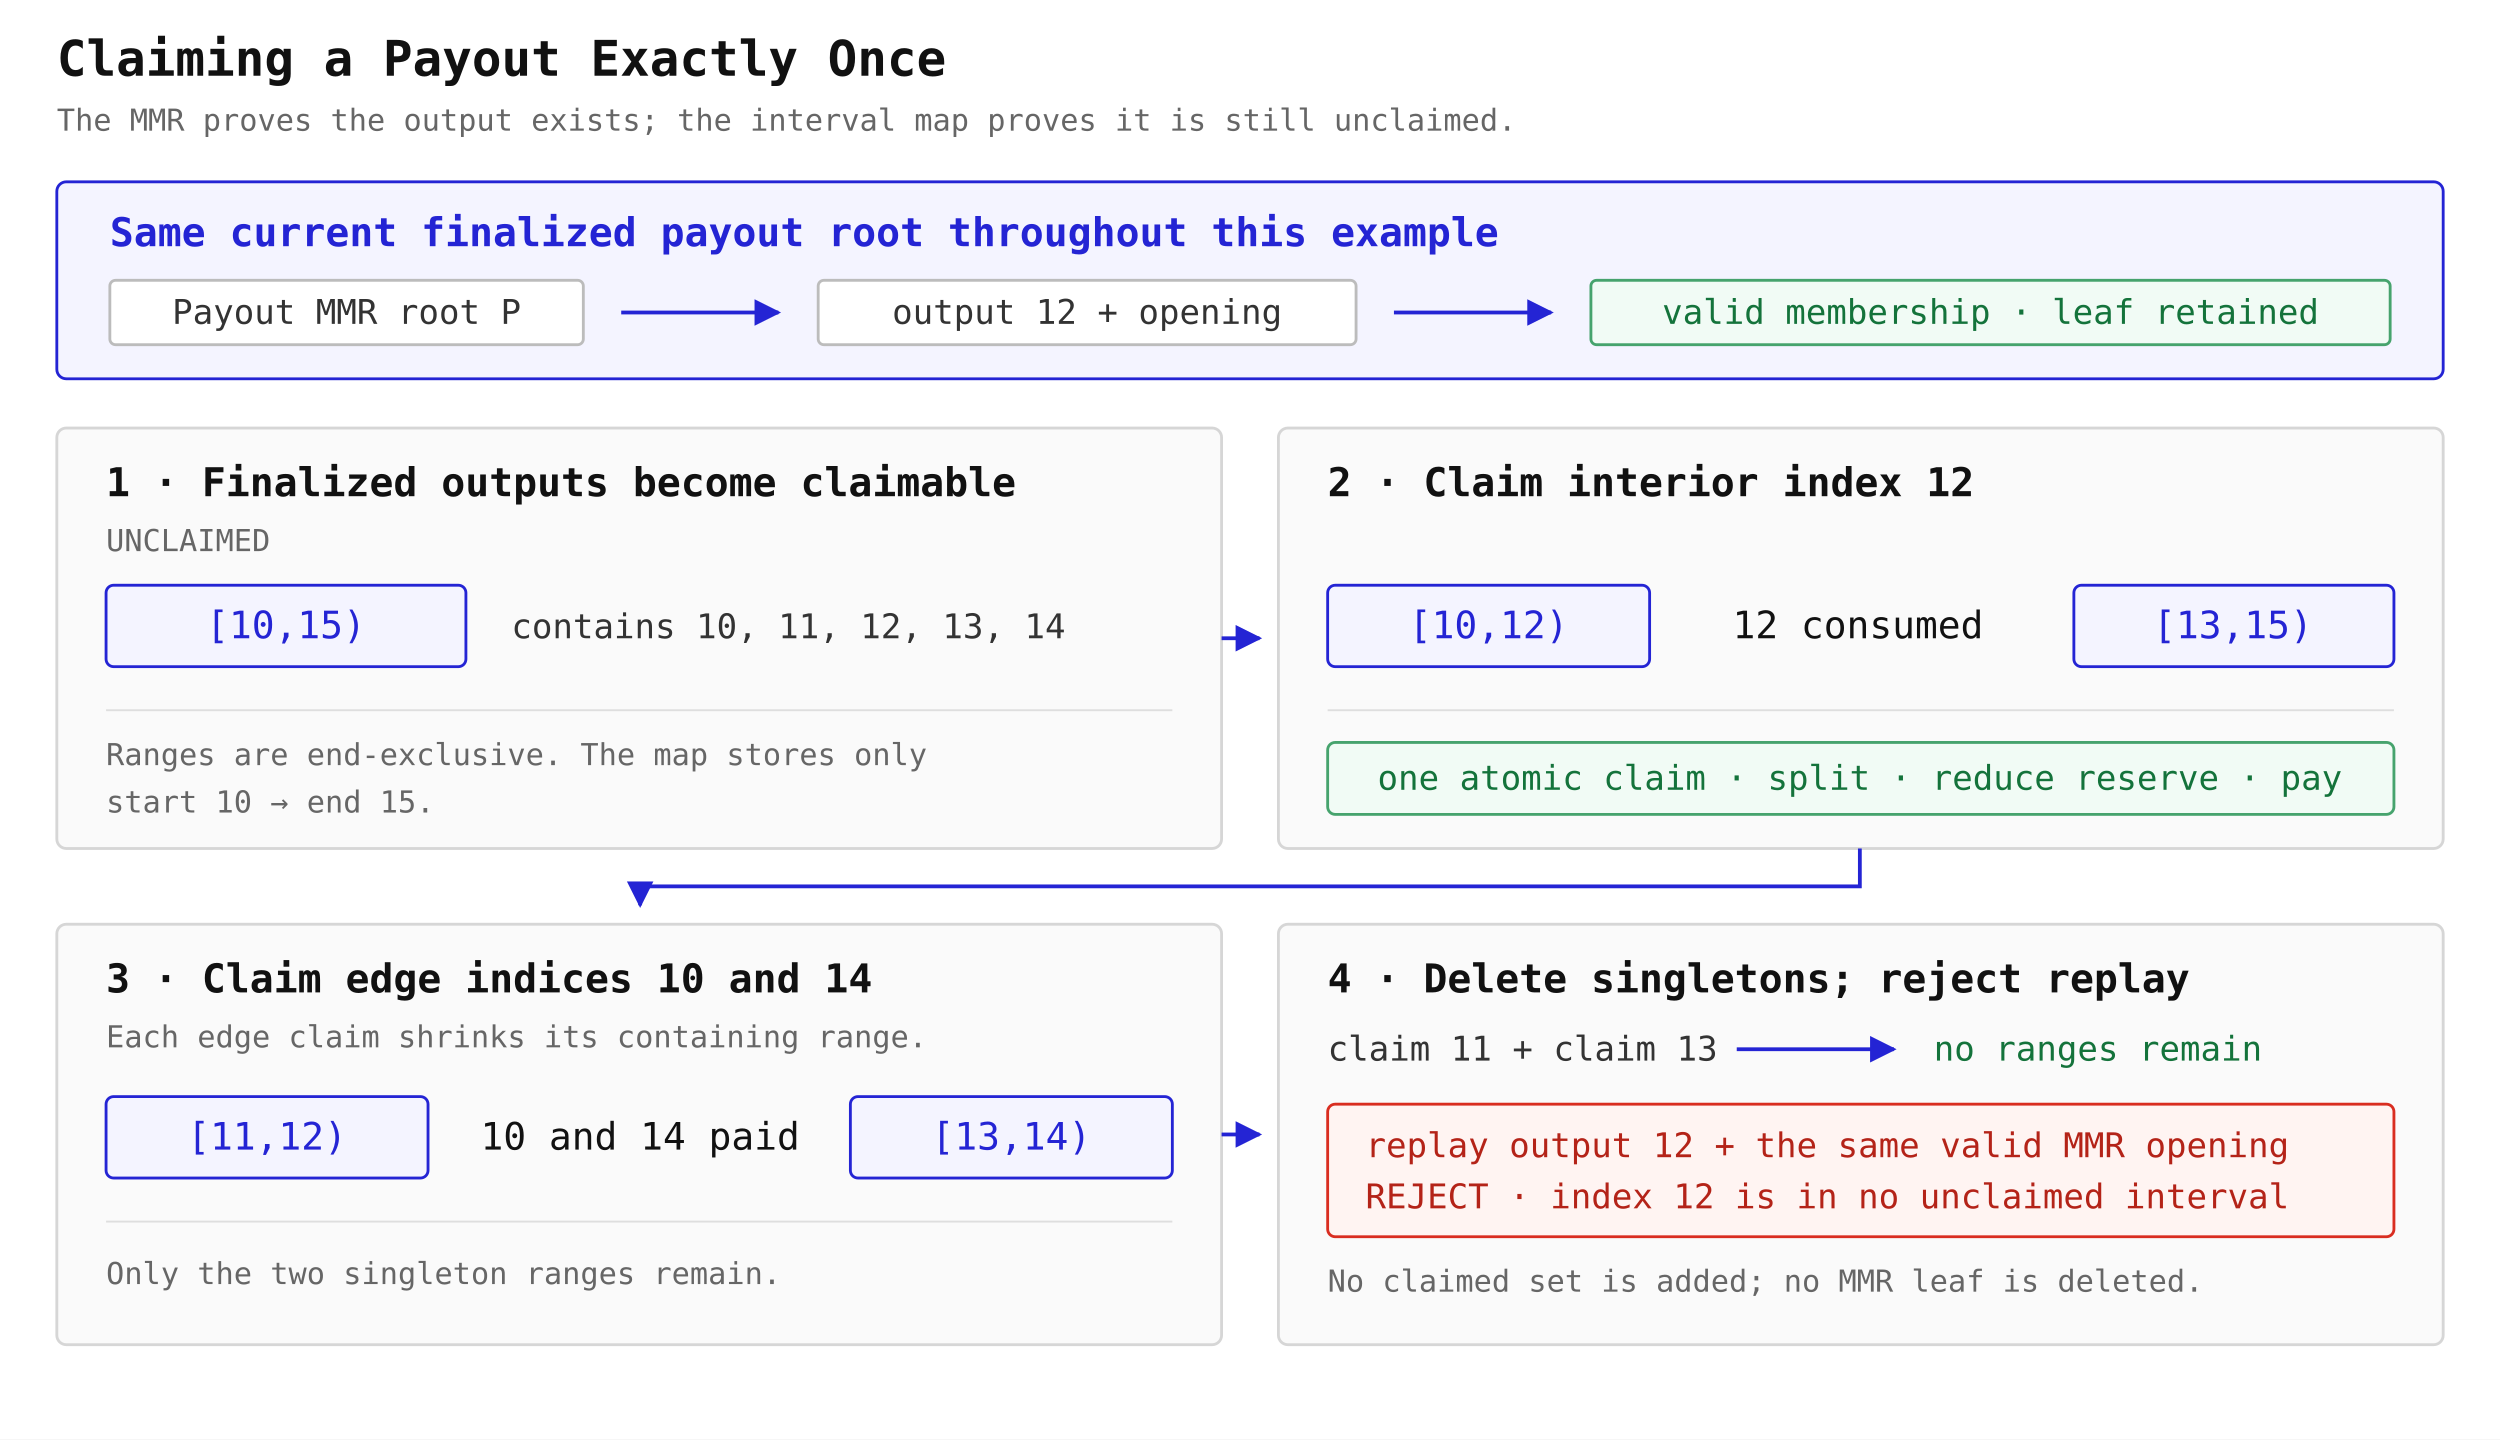
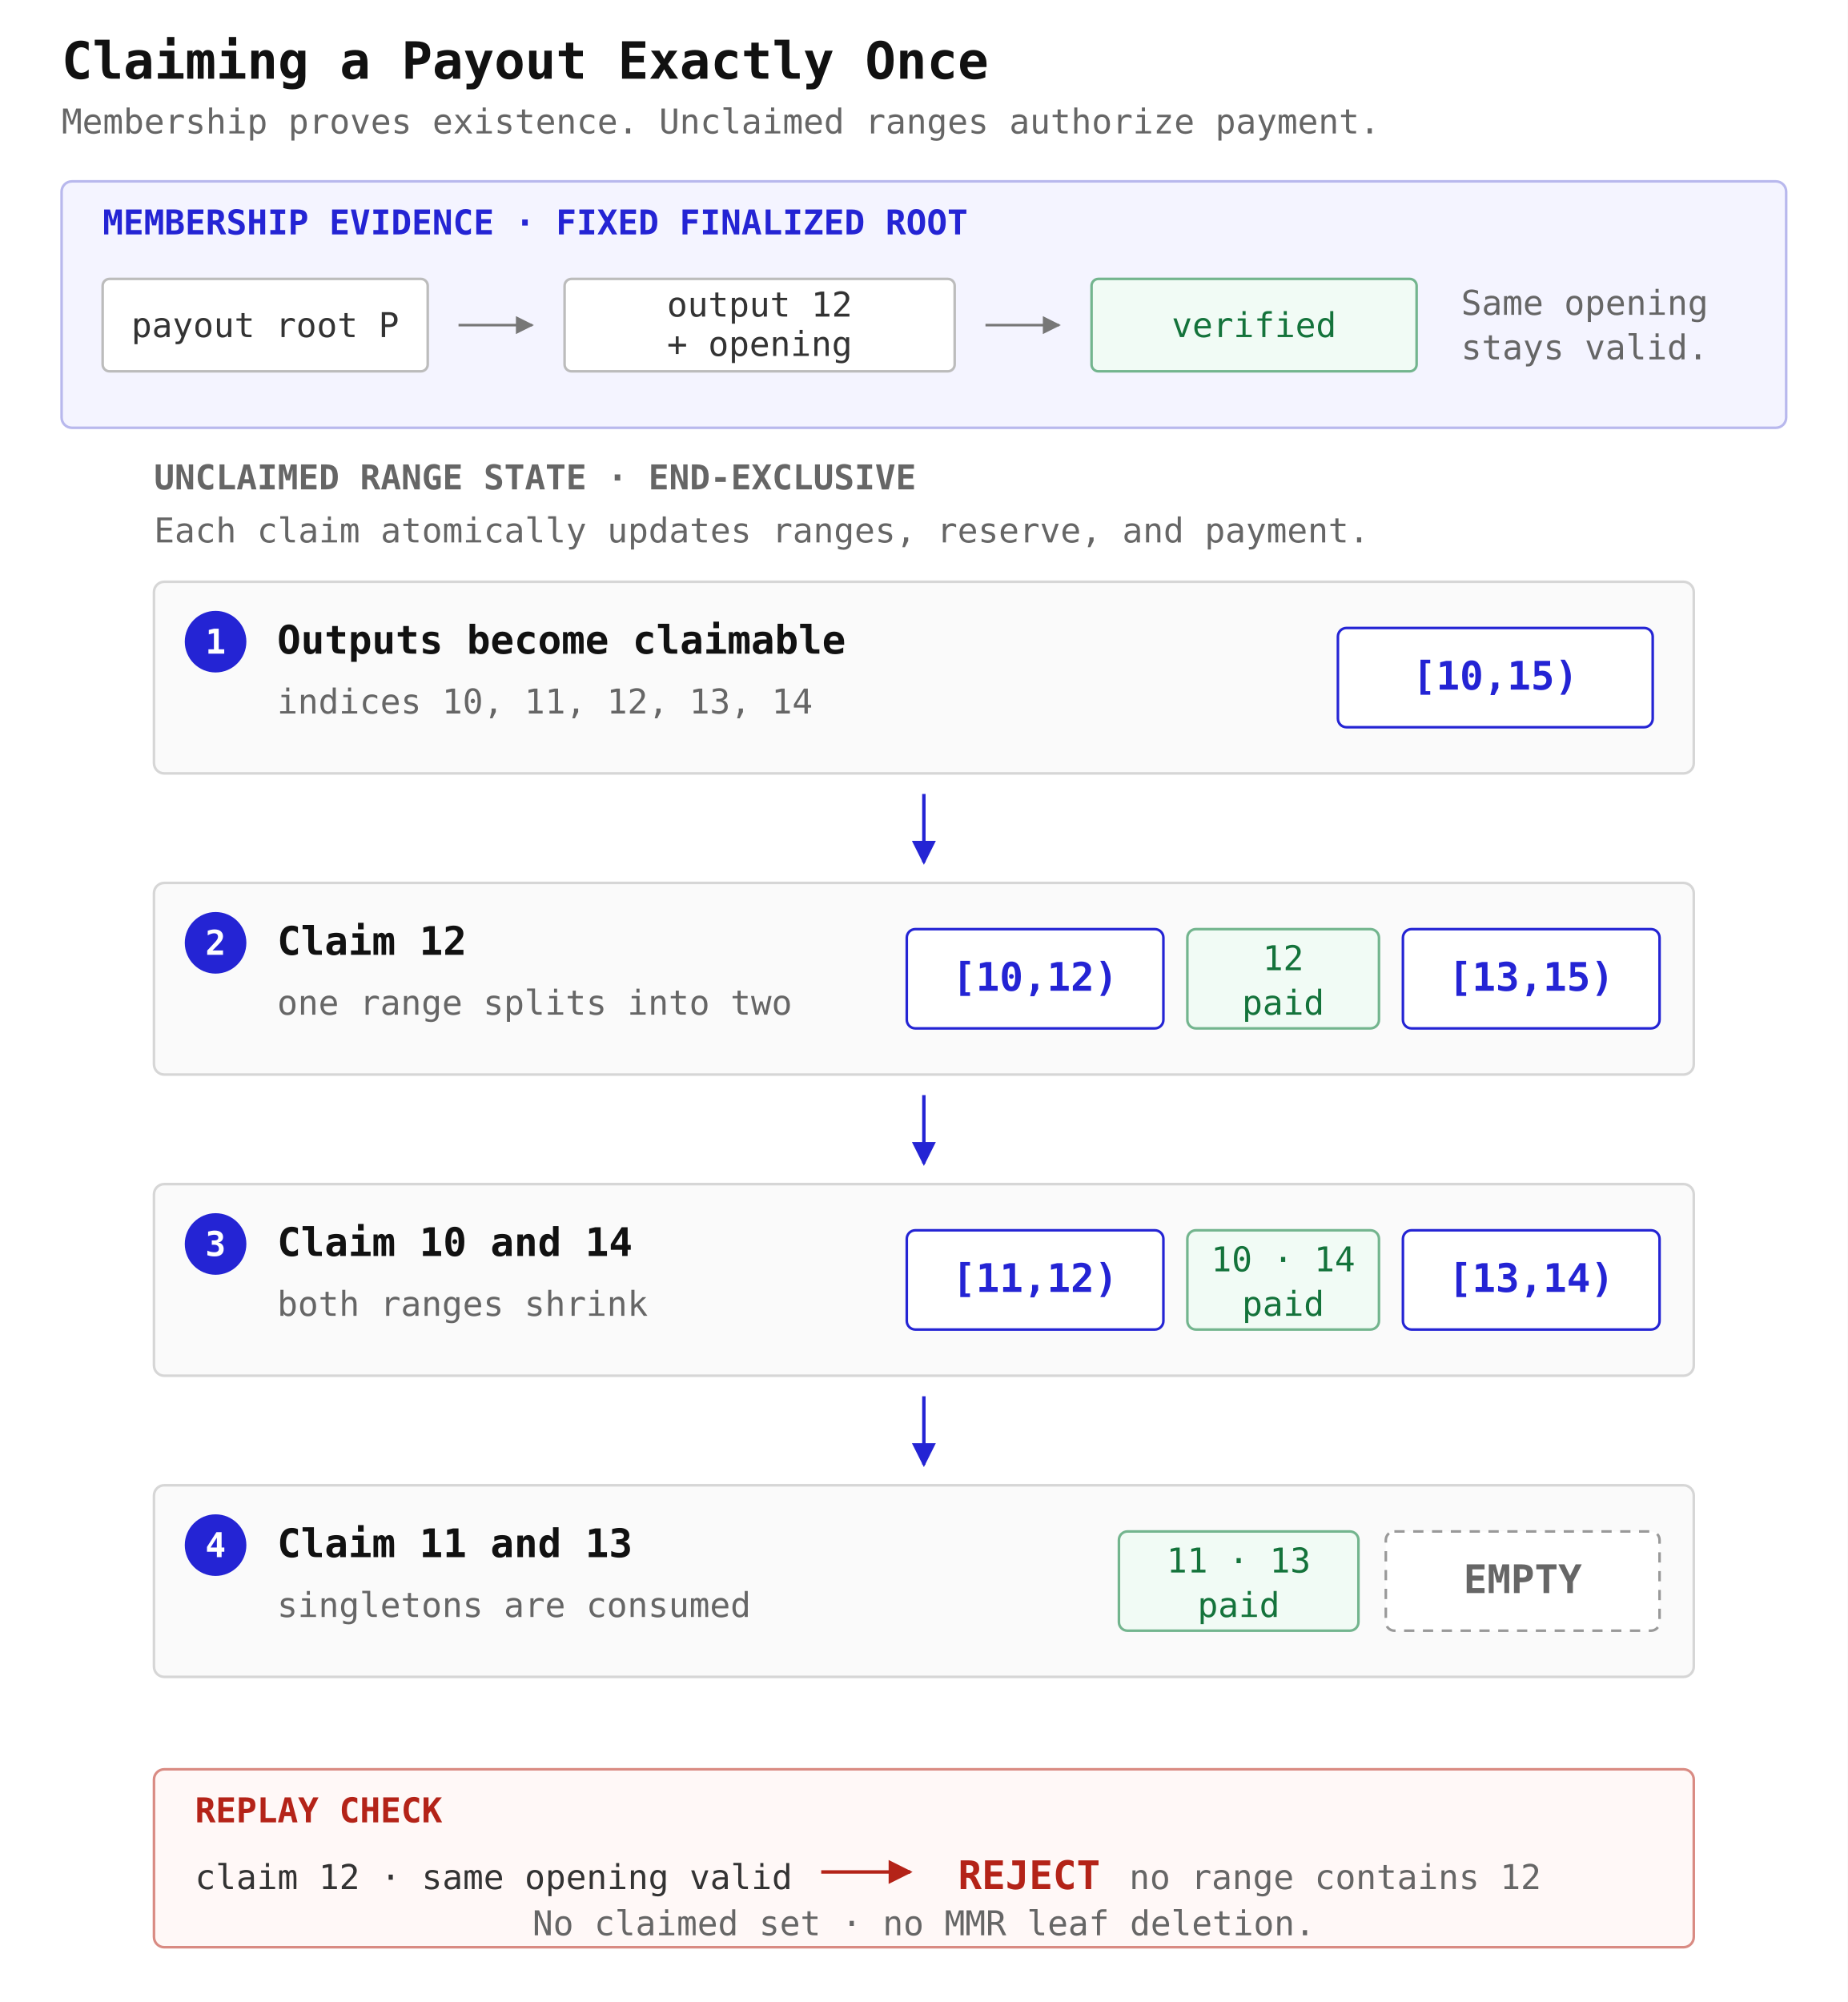
- <svg xmlns="http://www.w3.org/2000/svg" viewBox="0 0 1320 760" role="img" aria-labelledby="title description">
-   <rect width="1320" height="760" fill="#fff" />
+ <svg xmlns="http://www.w3.org/2000/svg" viewBox="0 0 1080 1170" role="img" aria-labelledby="title description">
+   <rect width="1080" height="1170" fill="#fff" />
  <style>
    text { font-family: ui-monospace, SFMono-Regular, Menlo, Monaco, Consolas, monospace; }
-     .title { font-size: 26px; font-weight: 700; fill: #111; }
-     .heading { font-size: 21px; font-weight: 700; fill: #111; }
-     .label { font-size: 18px; fill: #333; }
-     .note { font-size: 16px; fill: #666; }
-     .mono { font-size: 20px; fill: #111; }
+     .title { font-size: 30px; font-weight: 700; fill: #111; }
+     .subtitle { font-size: 20px; fill: #666; }
+     .eyebrow { font-size: 20px; font-weight: 700; fill: #666; }
+     .heading { font-size: 23px; font-weight: 700; fill: #111; }
+     .label { font-size: 20px; fill: #333; }
+     .note { font-size: 20px; fill: #666; }
+     .range { font-size: 23px; font-weight: 700; fill: #2424d4; text-anchor: middle; }
    .center { text-anchor: middle; }
    .right { text-anchor: end; }
    .blue { fill: #2424d4; }
    .green { fill: #14733b; }
    .red { fill: #b42318; }
-     .panel { fill: #fafafa; stroke: #d6d6d6; stroke-width: 1.5; }
+     .evidence { fill: #f4f4ff; stroke: #b8b8ed; stroke-width: 1.5; }
+     .step { fill: #fafafa; stroke: #d6d6d6; stroke-width: 1.5; }
    .record { fill: #fff; stroke: #bcbcbc; stroke-width: 1.5; }
-     .selected { fill: #f4f4ff; stroke: #2424d4; stroke-width: 1.5; }
-     .accepted { fill: #f1fbf5; stroke: #46a36d; stroke-width: 1.5; }
-     .rejected { fill: #fff4f2; stroke: #d92d20; stroke-width: 1.5; }
-     .link { fill: none; stroke: #999; stroke-width: 1.5; }
-     .arrow { fill: none; stroke: #2424d4; stroke-width: 2; marker-end: url(#arrow); }
-     .rule { stroke: #dedede; stroke-width: 1; }
+     .chip { fill: #fff; stroke: #2424d4; stroke-width: 1.5; }
+     .paid { fill: #f1fbf5; stroke: #73b58e; stroke-width: 1.5; }
+     .empty { fill: #fff; stroke: #999; stroke-width: 1.5; stroke-dasharray: 6 5; }
+     .replay { fill: #fff8f7; stroke: #d98b83; stroke-width: 1.5; }
+     .number { fill: #2424d4; }
+     .number-text { font-size: 20px; font-weight: 700; fill: #fff; text-anchor: middle; }
+     .flow { fill: none; stroke: #2424d4; stroke-width: 2; marker-end: url(#arrow); }
+     .thin-flow { fill: none; stroke: #777; stroke-width: 1.5; marker-end: url(#gray-arrow); }
+     .reject-flow { fill: none; stroke: #b42318; stroke-width: 2; marker-end: url(#red-arrow); }
  </style>
  <defs>
-     <marker id="arrow" viewBox="0 0 10 10" refX="9" refY="5" markerWidth="7" markerHeight="7" orient="auto-start-reverse">
+     <marker id="arrow" viewBox="0 0 10 10" refX="9" refY="5" markerWidth="7" markerHeight="7" orient="auto">
      <path d="M0 0 L10 5 L0 10 z" fill="#2424d4" />
    </marker>
+     <marker id="gray-arrow" viewBox="0 0 10 10" refX="9" refY="5" markerWidth="7" markerHeight="7" orient="auto">
+       <path d="M0 0 L10 5 L0 10 z" fill="#777" />
+     </marker>
+     <marker id="red-arrow" viewBox="0 0 10 10" refX="9" refY="5" markerWidth="7" markerHeight="7" orient="auto">
+       <path d="M0 0 L10 5 L0 10 z" fill="#b42318" />
+     </marker>
  </defs>
-   <text class="title" x="30" y="40">Claiming a Payout Exactly Once</text>
-   <text class="note" x="30" y="69">The MMR proves the output exists; the interval map proves it is still unclaimed.</text>
-   <rect class="selected" x="30" y="96" width="1260" height="104" rx="5" />
-   <text class="heading blue" x="58" y="130">Same current finalized payout root throughout this example</text>
-   <rect class="record" x="58" y="148" width="250" height="34" rx="3" />
-   <text class="label center" x="183" y="171">Payout MMR root P</text>
-   <path class="arrow" d="M328 165 H411" />
-   <rect class="record" x="432" y="148" width="284" height="34" rx="3" />
-   <text class="label center" x="574" y="171">output 12 + opening</text>
-   <path class="arrow" d="M736 165 H819" />
-   <rect class="accepted" x="840" y="148" width="422" height="34" rx="3" />
-   <text class="label center green" x="1051" y="171">valid membership · leaf retained</text>
-   <rect class="panel" x="30" y="226" width="615" height="222" rx="5" />
-   <text class="heading" x="56" y="262">1 · Finalized outputs become claimable</text>
-   <text class="note" x="56" y="291">UNCLAIMED</text>
-   <rect class="selected" x="56" y="309" width="190" height="43" rx="4" />
-   <text class="mono center blue" x="151" y="337">[10,15)</text>
-   <text class="label" x="270" y="337">contains 10, 11, 12, 13, 14</text>
-   <path class="rule" d="M56 375 H619" />
-   <text class="note" x="56" y="404">Ranges are end-exclusive. The map stores only</text>
-   <text class="note" x="56" y="429">start 10 → end 15.</text>
-   <rect class="panel" x="675" y="226" width="615" height="222" rx="5" />
-   <text class="heading" x="701" y="262">2 · Claim interior index 12</text>
-   <rect class="selected" x="701" y="309" width="170" height="43" rx="4" />
-   <text class="mono center blue" x="786" y="337">[10,12)</text>
-   <text class="mono center" x="981" y="337">12 consumed</text>
-   <rect class="selected" x="1095" y="309" width="169" height="43" rx="4" />
-   <text class="mono center blue" x="1179" y="337">[13,15)</text>
-   <path class="rule" d="M701 375 H1264" />
-   <rect class="accepted" x="701" y="392" width="563" height="38" rx="4" />
-   <text class="label center green" x="982" y="417">one atomic claim · split · reduce reserve · pay</text>
-   <path class="arrow" d="M645 337 H665" />
-   <path class="arrow" d="M982 448 V468 H338 V478" />
-   <rect class="panel" x="30" y="488" width="615" height="222" rx="5" />
-   <text class="heading" x="56" y="524">3 · Claim edge indices 10 and 14</text>
-   <text class="note" x="56" y="553">Each edge claim shrinks its containing range.</text>
-   <rect class="selected" x="56" y="579" width="170" height="43" rx="4" />
-   <text class="mono center blue" x="141" y="607">[11,12)</text>
-   <text class="mono center" x="338" y="607">10 and 14 paid</text>
-   <rect class="selected" x="449" y="579" width="170" height="43" rx="4" />
-   <text class="mono center blue" x="534" y="607">[13,14)</text>
-   <path class="rule" d="M56 645 H619" />
-   <text class="note" x="56" y="678">Only the two singleton ranges remain.</text>
-   <path class="arrow" d="M645 599 H665" />
-   <rect class="panel" x="675" y="488" width="615" height="222" rx="5" />
-   <text class="heading" x="701" y="524">4 · Delete singletons; reject replay</text>
-   <text class="label" x="701" y="560">claim 11 + claim 13</text>
-   <path class="arrow" d="M917 554 H1000" />
-   <text class="label green" x="1021" y="560">no ranges remain</text>
-   <rect class="rejected" x="701" y="583" width="563" height="70" rx="4" />
-   <text class="label red" x="721" y="611">replay output 12 + the same valid MMR opening</text>
-   <text class="label red" x="721" y="638">REJECT · index 12 is in no unclaimed interval</text>
-   <text class="note" x="701" y="682">No claimed set is added; no MMR leaf is deleted.</text>
+   <text class="title" x="36" y="46">Claiming a Payout Exactly Once</text>
+   <text class="subtitle" x="36" y="78">Membership proves existence. Unclaimed ranges authorize payment.</text>
+   <rect class="evidence" x="36" y="106" width="1008" height="144" rx="6" />
+   <text class="eyebrow blue" x="60" y="137">MEMBERSHIP EVIDENCE · FIXED FINALIZED ROOT</text>
+   <rect class="record" x="60" y="163" width="190" height="54" rx="4" />
+   <text class="label center" x="155" y="197">payout root P</text>
+   <path class="thin-flow" d="M268 190 H311" />
+   <rect class="record" x="330" y="163" width="228" height="54" rx="4" />
+   <text class="label center" x="444" y="185">output 12</text>
+   <text class="label center" x="444" y="208">+ opening</text>
+   <path class="thin-flow" d="M576 190 H619" />
+   <rect class="paid" x="638" y="163" width="190" height="54" rx="4" />
+   <text class="label center green" x="733" y="197">verified</text>
+   <text class="note" x="854" y="184">Same opening</text>
+   <text class="note" x="854" y="210">stays valid.</text>
+   <text class="eyebrow" x="90" y="286">UNCLAIMED RANGE STATE · END-EXCLUSIVE</text>
+   <text class="note" x="90" y="317">Each claim atomically updates ranges, reserve, and payment.</text>
+   <rect class="step" x="90" y="340" width="900" height="112" rx="6" />
+   <circle class="number" cx="126" cy="375" r="18" />
+   <text class="number-text" x="126" y="382">1</text>
+   <text class="heading" x="162" y="382">Outputs become claimable</text>
+   <text class="note" x="162" y="417">indices 10, 11, 12, 13, 14</text>
+   <rect class="chip" x="782" y="367" width="184" height="58" rx="5" />
+   <text class="range" x="874" y="403">[10,15)</text>
+   <path class="flow" d="M540 464 V504" />
+   <rect class="step" x="90" y="516" width="900" height="112" rx="6" />
+   <circle class="number" cx="126" cy="551" r="18" />
+   <text class="number-text" x="126" y="558">2</text>
+   <text class="heading" x="162" y="558">Claim 12</text>
+   <text class="note" x="162" y="593">one range splits into two</text>
+   <rect class="chip" x="530" y="543" width="150" height="58" rx="5" />
+   <text class="range" x="605" y="579">[10,12)</text>
+   <rect class="paid" x="694" y="543" width="112" height="58" rx="5" />
+   <text class="label center green" x="750" y="567">12</text>
+   <text class="note center green" x="750" y="593">paid</text>
+   <rect class="chip" x="820" y="543" width="150" height="58" rx="5" />
+   <text class="range" x="895" y="579">[13,15)</text>
+   <path class="flow" d="M540 640 V680" />
+   <rect class="step" x="90" y="692" width="900" height="112" rx="6" />
+   <circle class="number" cx="126" cy="727" r="18" />
+   <text class="number-text" x="126" y="734">3</text>
+   <text class="heading" x="162" y="734">Claim 10 and 14</text>
+   <text class="note" x="162" y="769">both ranges shrink</text>
+   <rect class="chip" x="530" y="719" width="150" height="58" rx="5" />
+   <text class="range" x="605" y="755">[11,12)</text>
+   <rect class="paid" x="694" y="719" width="112" height="58" rx="5" />
+   <text class="label center green" x="750" y="743">10 · 14</text>
+   <text class="note center green" x="750" y="769">paid</text>
+   <rect class="chip" x="820" y="719" width="150" height="58" rx="5" />
+   <text class="range" x="895" y="755">[13,14)</text>
+   <path class="flow" d="M540 816 V856" />
+   <rect class="step" x="90" y="868" width="900" height="112" rx="6" />
+   <circle class="number" cx="126" cy="903" r="18" />
+   <text class="number-text" x="126" y="910">4</text>
+   <text class="heading" x="162" y="910">Claim 11 and 13</text>
+   <text class="note" x="162" y="945">singletons are consumed</text>
+   <rect class="paid" x="654" y="895" width="140" height="58" rx="5" />
+   <text class="label center green" x="724" y="919">11 · 13</text>
+   <text class="note center green" x="724" y="945">paid</text>
+   <rect class="empty" x="810" y="895" width="160" height="58" rx="5" />
+   <text class="range" x="890" y="931" style="fill:#666;">EMPTY</text>
+   <rect class="replay" x="90" y="1034" width="900" height="104" rx="6" />
+   <text class="eyebrow red" x="114" y="1065">REPLAY CHECK</text>
+   <text class="label" x="114" y="1104">claim 12 · same opening valid</text>
+   <path class="reject-flow" d="M480 1094 H532" />
+   <text class="heading red" x="560" y="1104">REJECT</text>
+   <text class="note" x="660" y="1104">no range contains 12</text>
+   <text class="note center" x="540" y="1131">No claimed set · no MMR leaf deletion.</text>
</svg>
